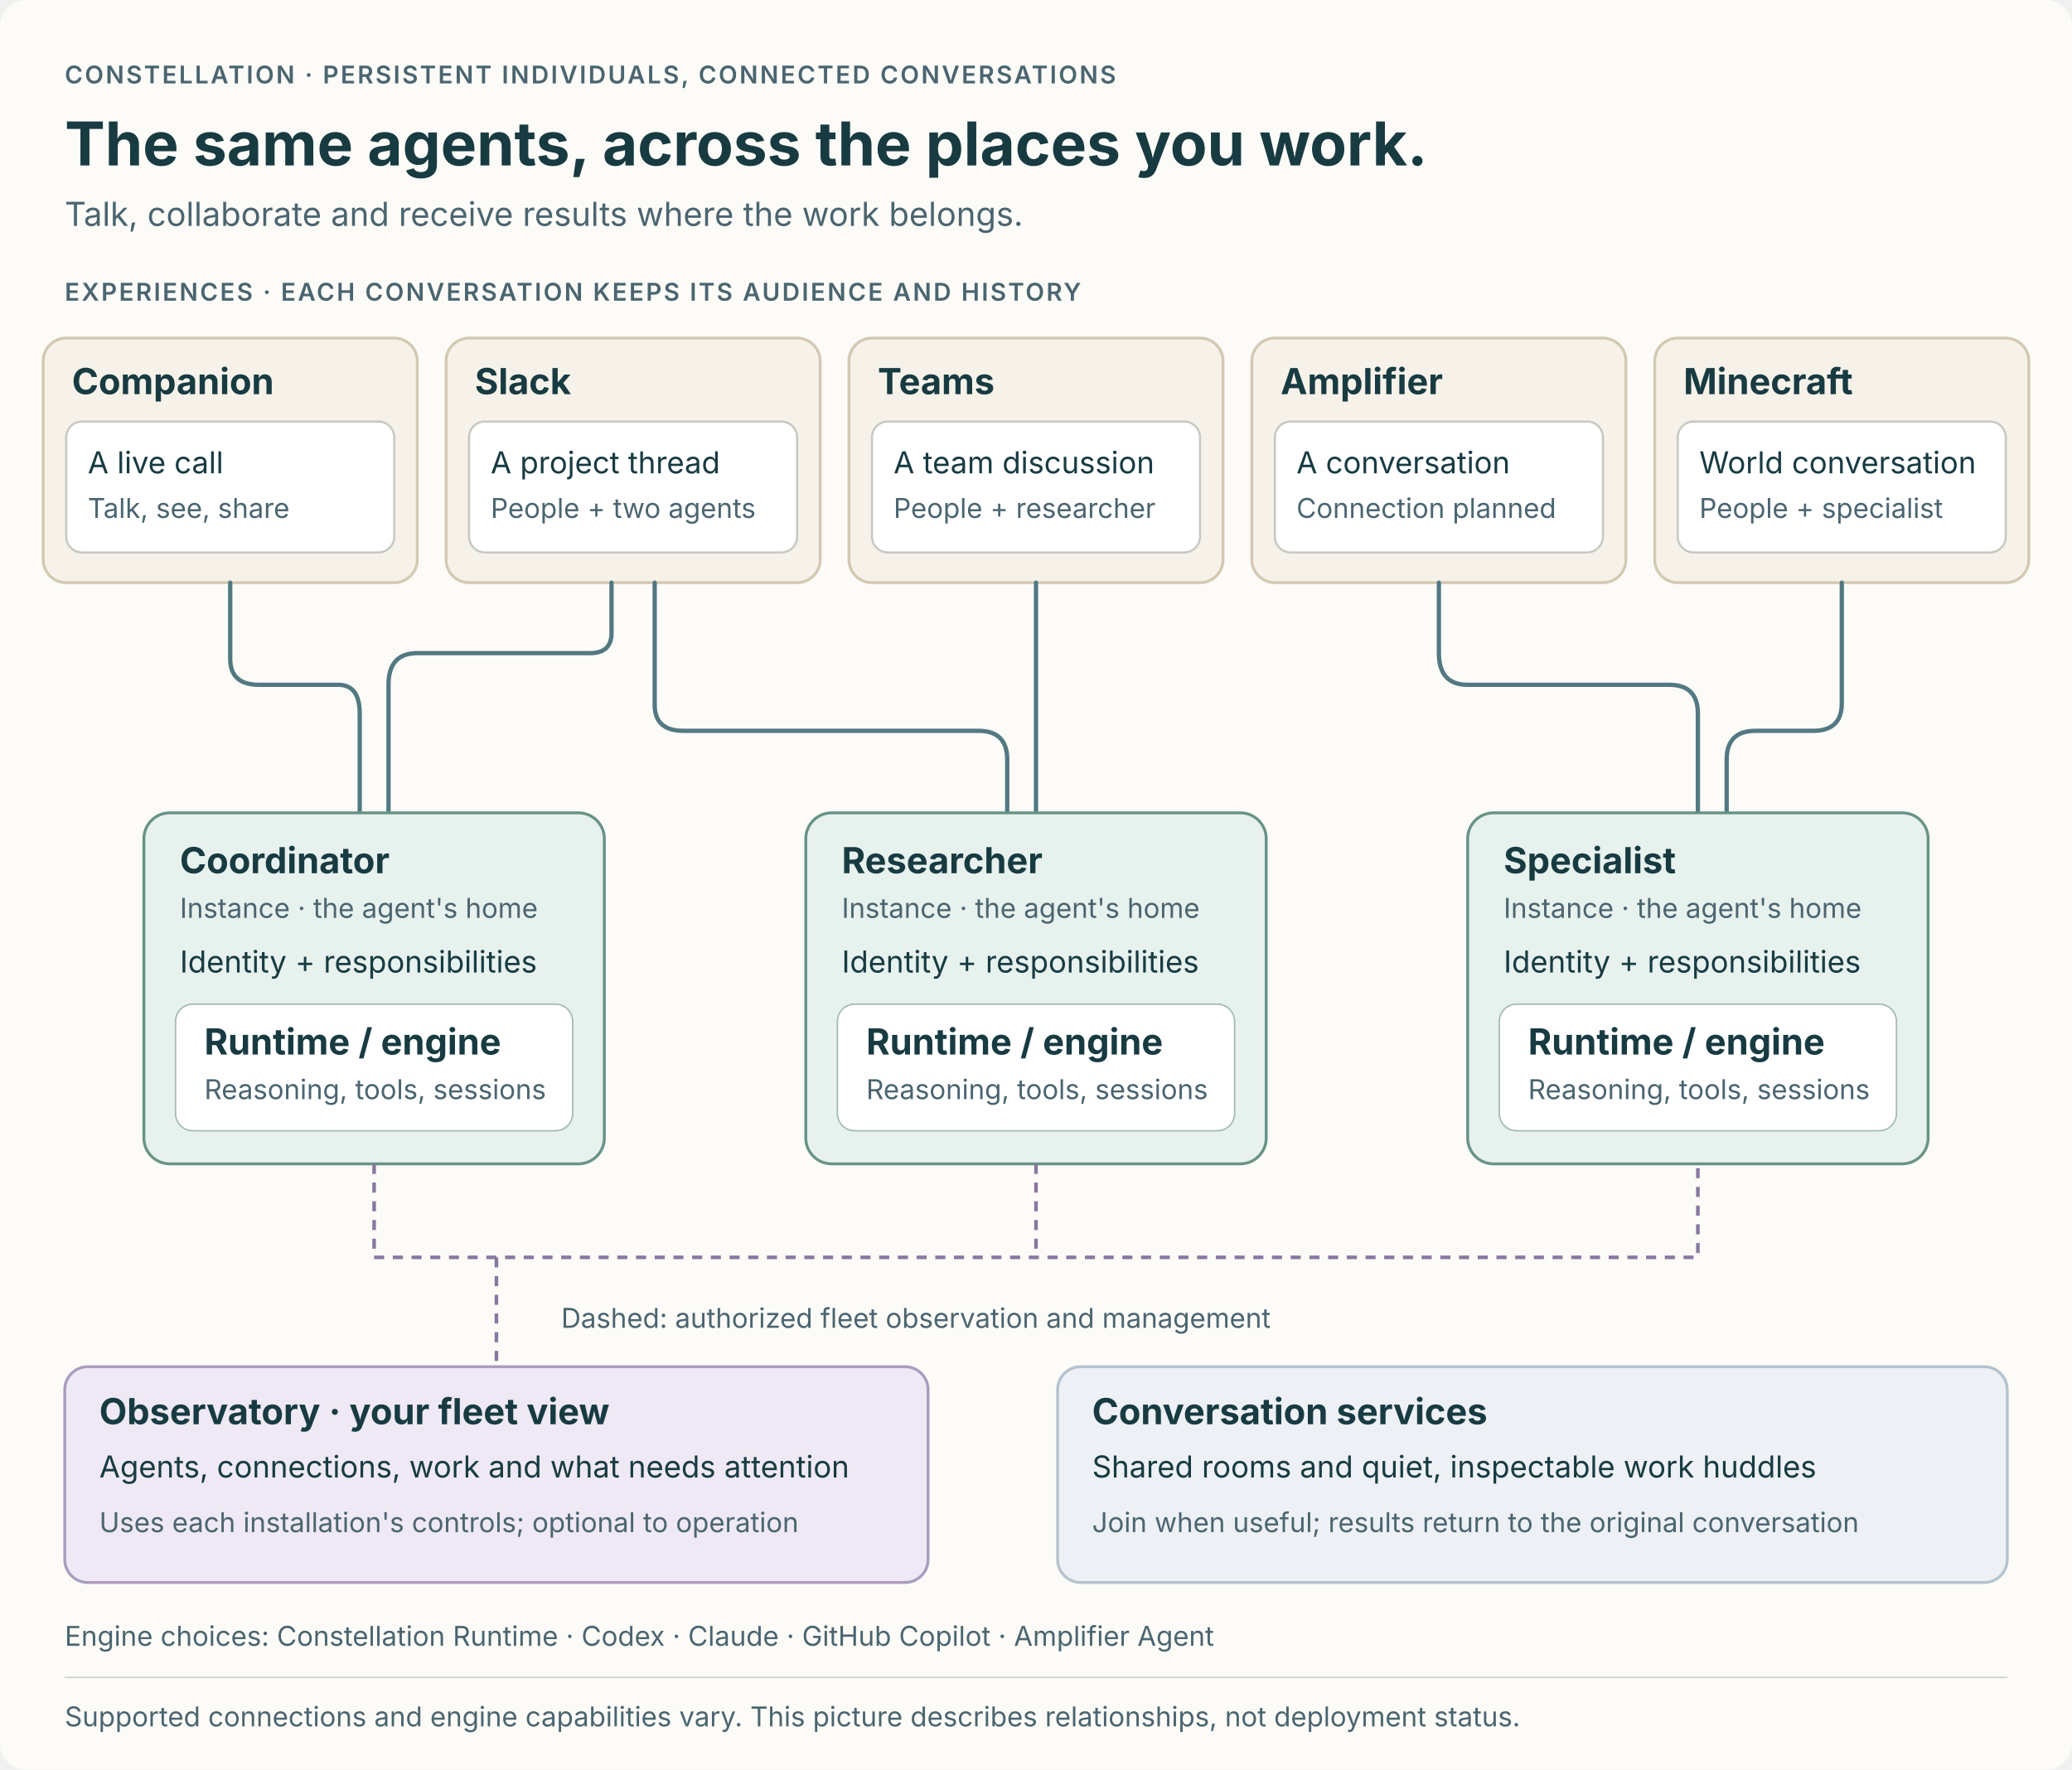
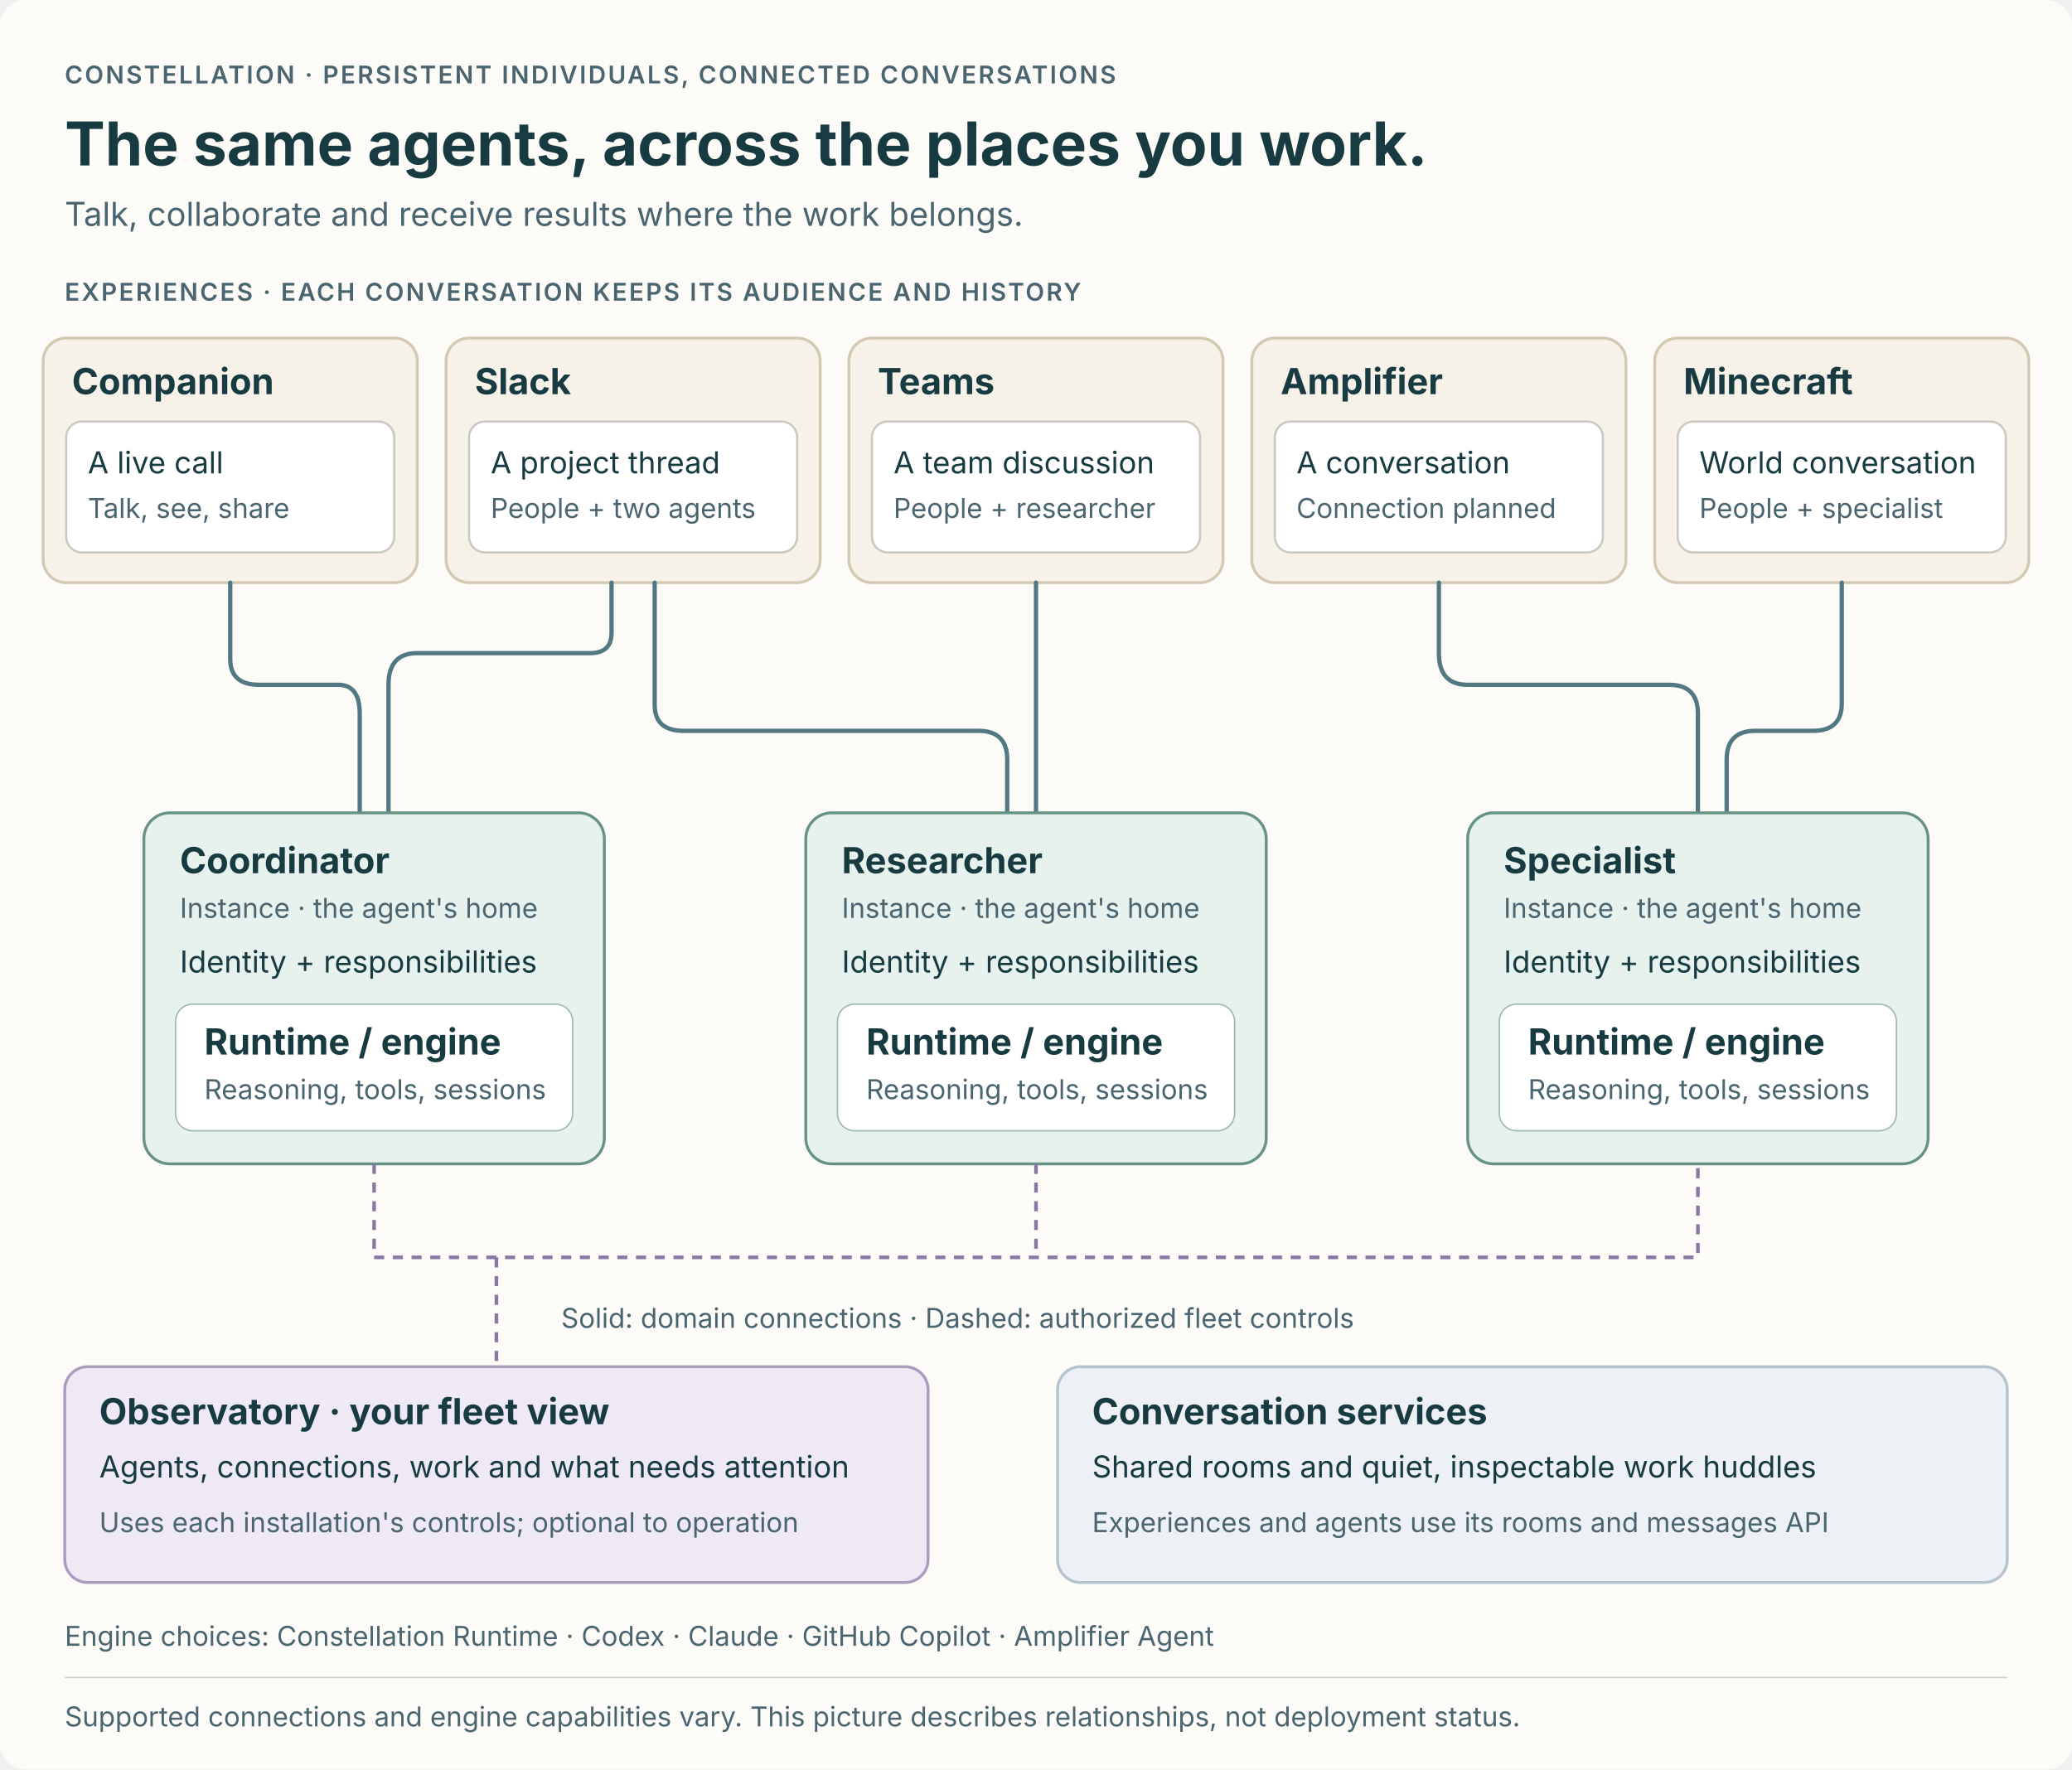
<svg xmlns="http://www.w3.org/2000/svg" width="1440" height="1230" viewBox="0 0 1440 1230" role="img" aria-labelledby="title desc">
  <style>
text{font-family:system-ui,-apple-system,"Segoe UI",sans-serif;fill:#183b42}.title{font-size:42px;font-weight:700}.sub{font-size:23px;fill:#4b6570}.name{font-size:25px;font-weight:650}.label{font-size:21px}.small{font-size:19px;fill:#4b6570}.eyebrow{font-size:17px;letter-spacing:1.4px;font-weight:600;fill:#4b6570}.connection{fill:none;stroke:#527982;stroke-width:3;stroke-linecap:round;stroke-linejoin:round}.home{fill:#e7f1ed;stroke:#679386;stroke-width:2}.experience{fill:#f6f2e9;stroke:#d3c9b3;stroke-width:2}.conversation{fill:white;stroke:#c8c9c1;stroke-width:1.5}
</style>
  <rect width="1440" height="1230" rx="18" fill="#fcfbf7" />
  <text x="45" y="58" class="eyebrow">CONSTELLATION · PERSISTENT INDIVIDUALS, CONNECTED CONVERSATIONS</text>
  <text x="45" y="115" class="title">The same agents, across the places you work.</text>
  <text x="45" y="157" class="sub">Talk, collaborate and receive results where the work belongs.</text>
  <text x="45" y="209" class="eyebrow">EXPERIENCES · EACH CONVERSATION KEEPS ITS AUDIENCE AND HISTORY</text>
  <g transform="translate(30 235)">
    <rect class="experience" width="260" height="170" rx="16" />
    <text x="20" y="39" class="name">Companion</text>
    <rect x="16" y="58" width="228" height="91" rx="11" class="conversation" />
    <text x="31" y="94" class="label">A live call</text>
    <text x="31" y="125" class="small">Talk, see, share</text>
  </g>
  <g transform="translate(310 235)">
    <rect class="experience" width="260" height="170" rx="16" />
    <text x="20" y="39" class="name">Slack</text>
    <rect x="16" y="58" width="228" height="91" rx="11" class="conversation" />
    <text x="31" y="94" class="label">A project thread</text>
    <text x="31" y="125" class="small">People + two agents</text>
  </g>
  <g transform="translate(590 235)">
    <rect class="experience" width="260" height="170" rx="16" />
    <text x="20" y="39" class="name">Teams</text>
    <rect x="16" y="58" width="228" height="91" rx="11" class="conversation" />
    <text x="31" y="94" class="label">A team discussion</text>
    <text x="31" y="125" class="small">People + researcher</text>
  </g>
  <g transform="translate(870 235)">
    <rect class="experience" width="260" height="170" rx="16" />
    <text x="20" y="39" class="name">Amplifier</text>
    <rect x="16" y="58" width="228" height="91" rx="11" class="conversation" />
    <text x="31" y="94" class="label">A conversation</text>
    <text x="31" y="125" class="small">Connection planned</text>
  </g>
  <g transform="translate(1150 235)">
    <rect class="experience" width="260" height="170" rx="16" />
    <text x="20" y="39" class="name">Minecraft</text>
    <rect x="16" y="58" width="228" height="91" rx="11" class="conversation" />
    <text x="31" y="94" class="label">World conversation</text>
    <text x="31" y="125" class="small">People + specialist</text>
  </g>
  <path class="connection" d="M160 405V458Q160 476 180 476H235Q250 476 250 496V565" />
  <path class="connection" d="M425 405V440Q425 454 410 454H290Q270 454 270 476V565" />
  <path class="connection" d="M455 405V490Q455 508 475 508H680Q700 508 700 528V565" />
  <path class="connection" d="M720 405V565" />
  <path class="connection" d="M1000 405V454Q1000 476 1020 476H1160Q1180 476 1180 496V565" />
  <path class="connection" d="M1280 405V489Q1280 508 1260 508H1220Q1200 508 1200 528V565" />
  <g transform="translate(100 565)">
    <rect class="home" width="320" height="244" rx="18" />
    <text x="25" y="42" class="name">Coordinator</text>
    <text x="25" y="73" class="small">Instance · the agent's home</text>
    <text x="25" y="111" class="label">Identity + responsibilities</text>
    <rect x="22" y="133" width="276" height="88" rx="12" fill="white" stroke="#a2b8b4" />
    <text x="42" y="168" class="name">Runtime / engine</text>
    <text x="42" y="199" class="small">Reasoning, tools, sessions</text>
  </g>
  <g transform="translate(560 565)">
    <rect class="home" width="320" height="244" rx="18" />
    <text x="25" y="42" class="name">Researcher</text>
    <text x="25" y="73" class="small">Instance · the agent's home</text>
    <text x="25" y="111" class="label">Identity + responsibilities</text>
    <rect x="22" y="133" width="276" height="88" rx="12" fill="white" stroke="#a2b8b4" />
    <text x="42" y="168" class="name">Runtime / engine</text>
    <text x="42" y="199" class="small">Reasoning, tools, sessions</text>
  </g>
  <g transform="translate(1020 565)">
    <rect class="home" width="320" height="244" rx="18" />
    <text x="25" y="42" class="name">Specialist</text>
    <text x="25" y="73" class="small">Instance · the agent's home</text>
    <text x="25" y="111" class="label">Identity + responsibilities</text>
    <rect x="22" y="133" width="276" height="88" rx="12" fill="white" stroke="#a2b8b4" />
    <text x="42" y="168" class="name">Runtime / engine</text>
    <text x="42" y="199" class="small">Reasoning, tools, sessions</text>
  </g>
  <g fill="none" stroke="#8877a0" stroke-width="2.5" stroke-dasharray="7 6">
    <path d="M260 809V874H1180V809" />
    <path d="M720 809V874" />
    <path d="M345 874V950" />
  </g>
-   <text x="390" y="923" class="small">Dashed: authorized fleet observation and management</text>
+   <text x="390" y="923" class="small">Solid: domain connections · Dashed: authorized fleet controls</text>
  <g transform="translate(45 950)">
    <rect width="600" height="150" rx="16" fill="#eee9f4" stroke="#ab9cbe" stroke-width="2" />
    <text x="24" y="40" class="name">Observatory · your fleet view</text>
    <text x="24" y="77" class="label">Agents, connections, work and what needs attention</text>
    <text x="24" y="115" class="small">Uses each installation's controls; optional to operation</text>
  </g>
  <g transform="translate(735 950)">
    <rect width="660" height="150" rx="16" fill="#edf0f4" stroke="#b4c3ce" stroke-width="2" />
    <text x="24" y="40" class="name">Conversation services</text>
    <text x="24" y="77" class="label">Shared rooms and quiet, inspectable work huddles</text>
-     <text x="24" y="115" class="small">Join when useful; results return to the original conversation</text>
+     <text x="24" y="115" class="small">Experiences and agents use its rooms and messages API</text>
  </g>
  <text x="45" y="1144" class="small">Engine choices: Constellation Runtime · Codex · Claude · GitHub Copilot · Amplifier Agent</text>
  <path d="M45 1166H1395" stroke="#c9d4cf" />
  <text x="45" y="1200" class="small">Supported connections and engine capabilities vary. This picture describes relationships, not deployment status.</text>
</svg>
